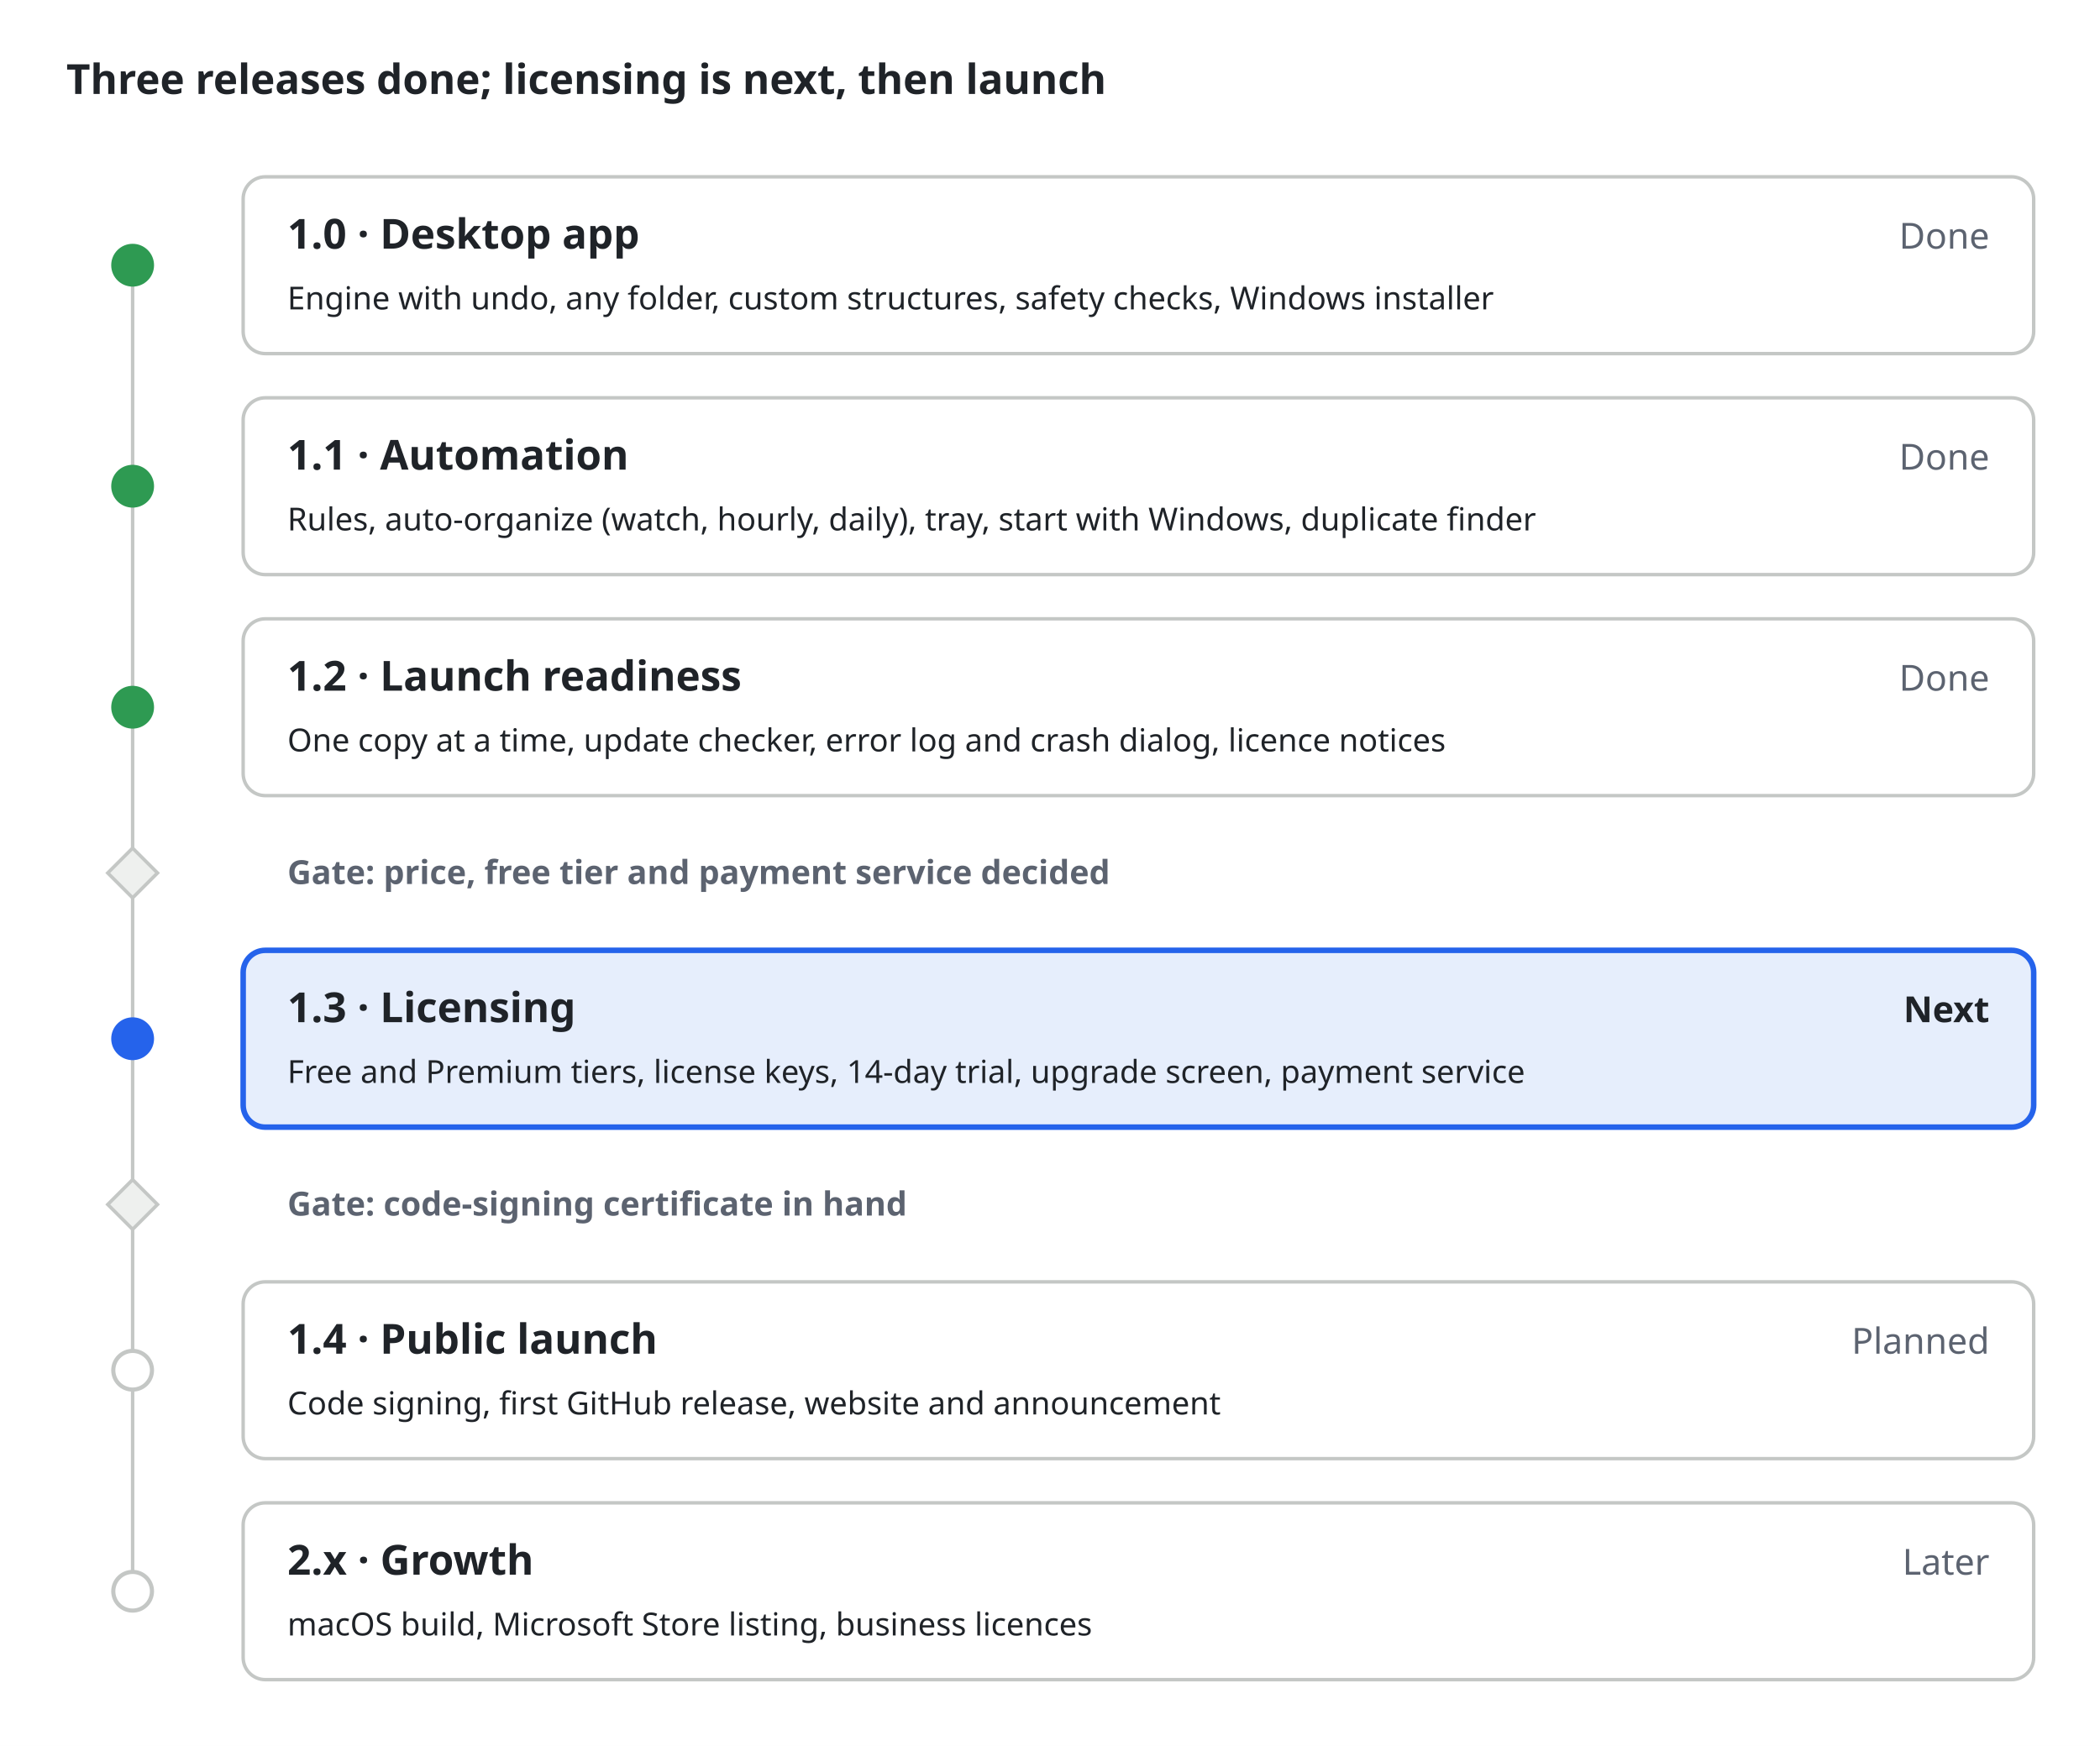
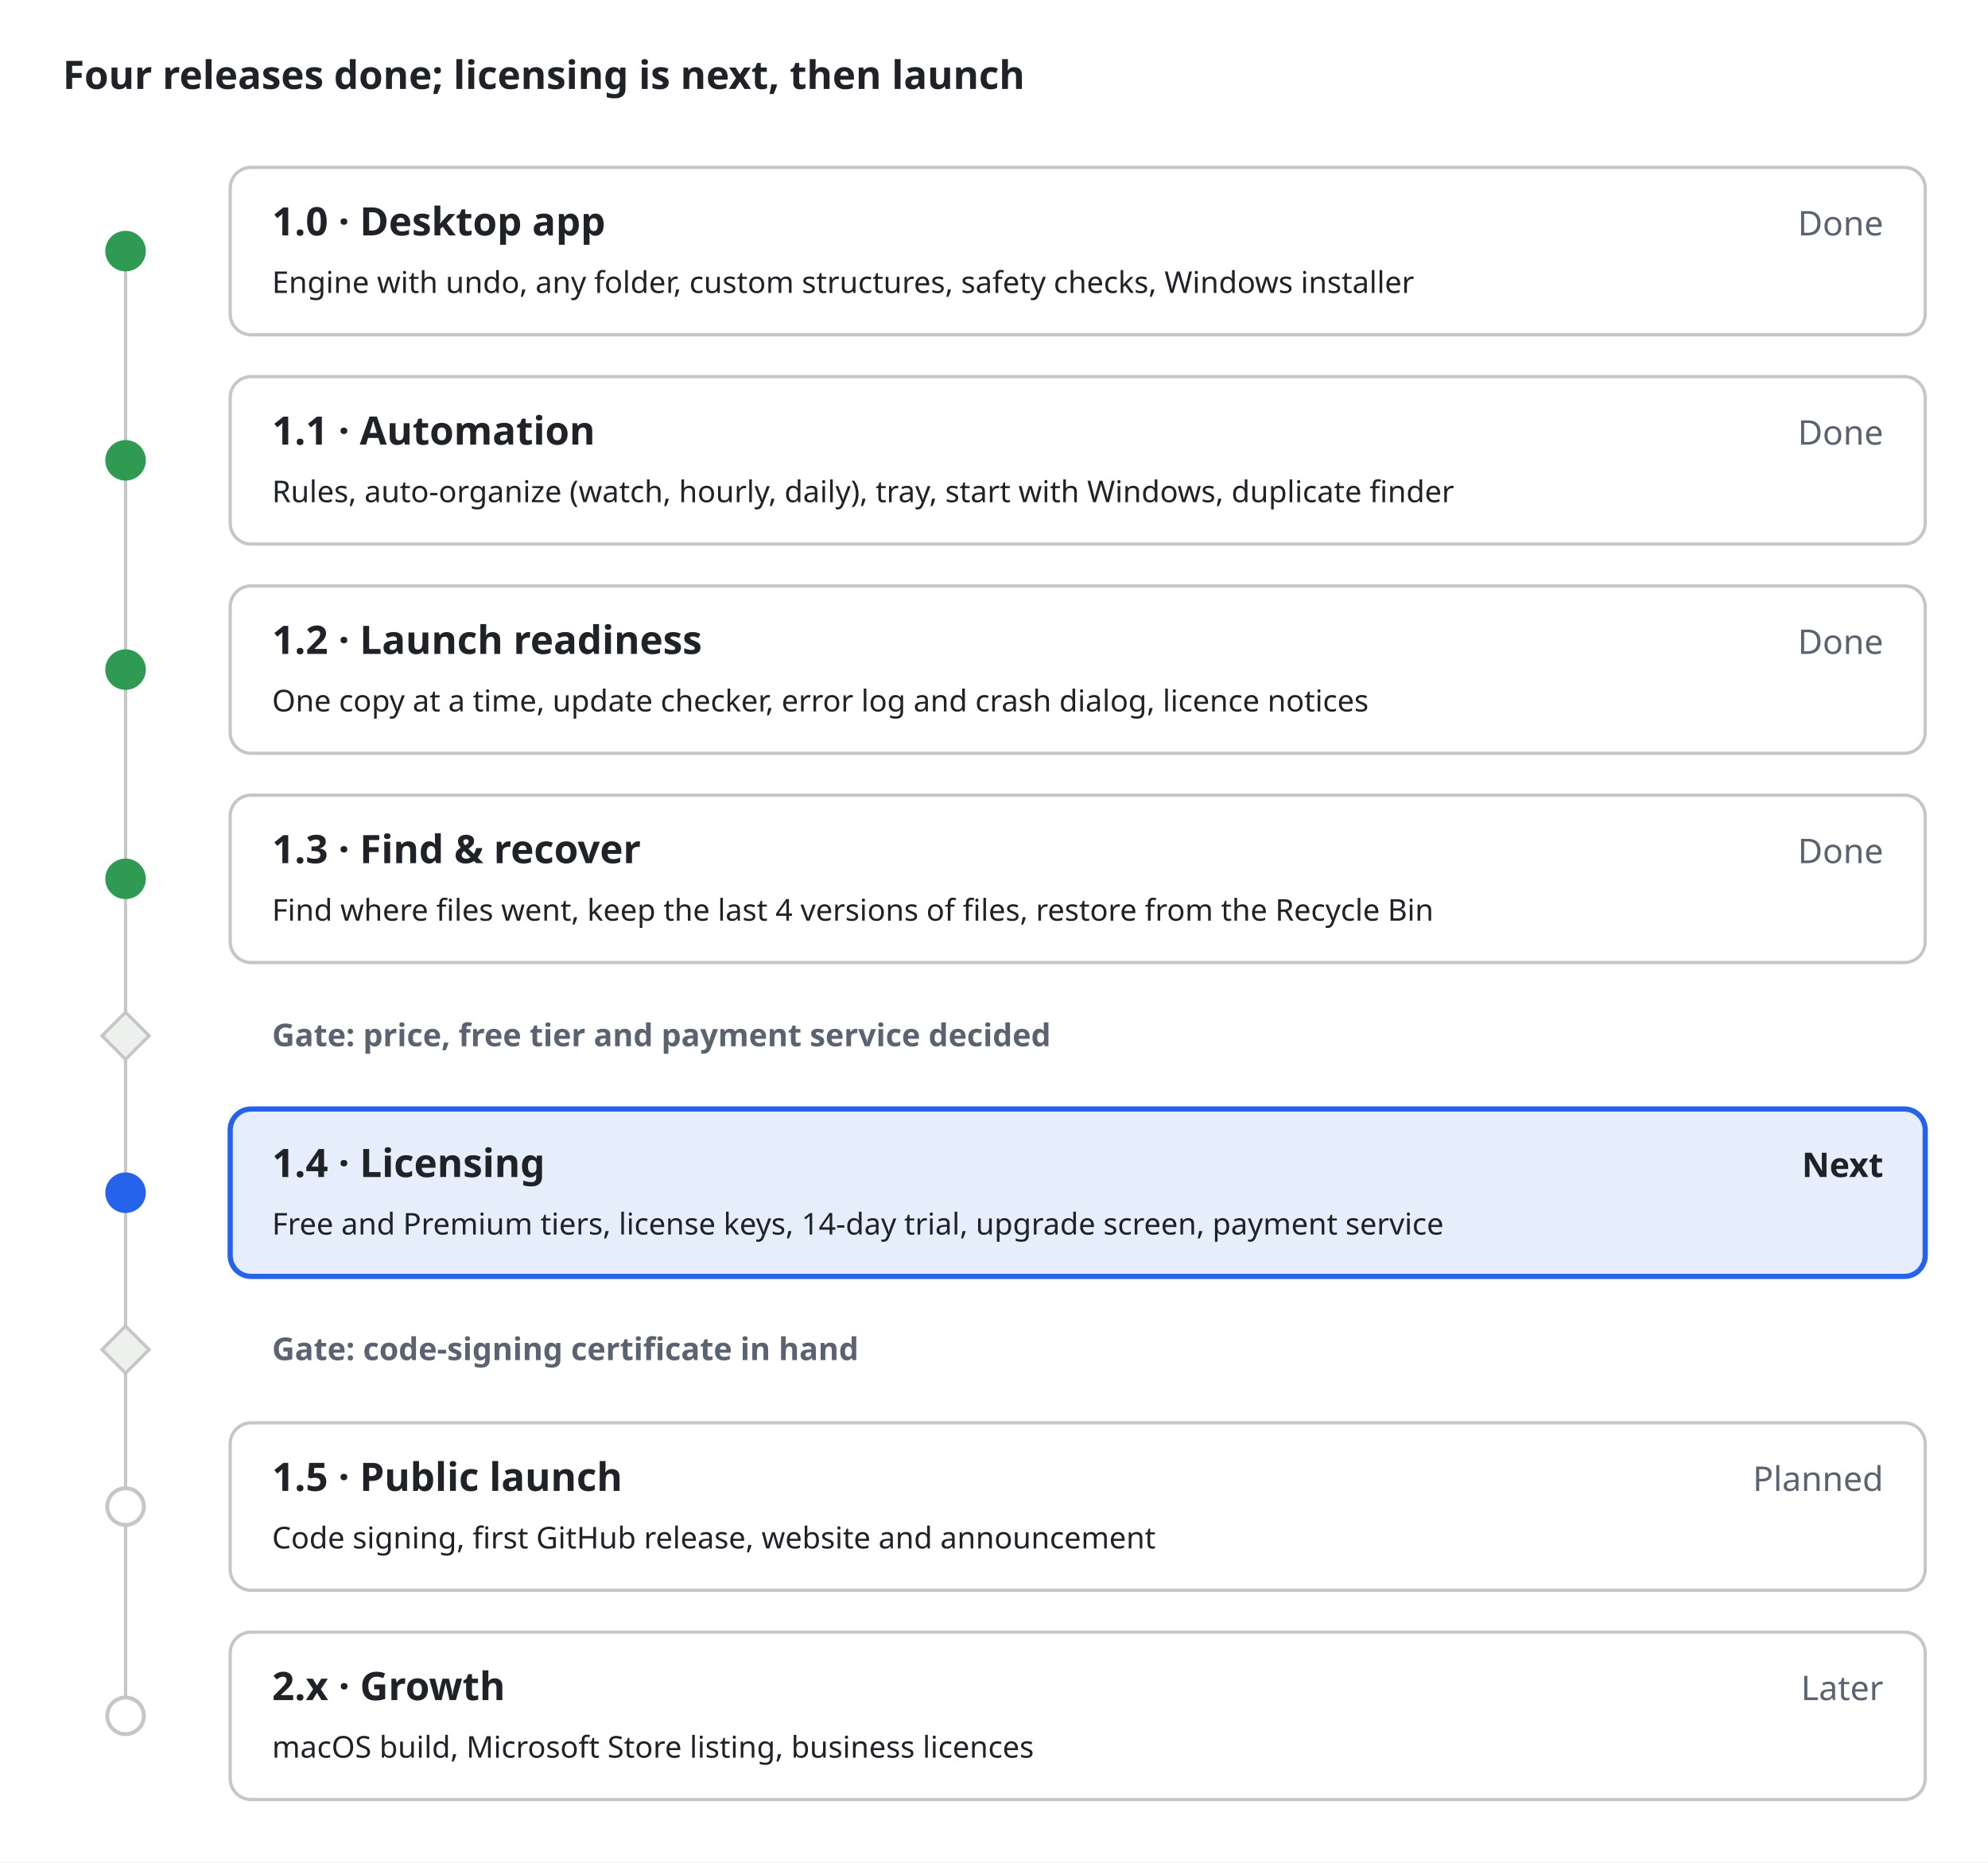
- <svg xmlns="http://www.w3.org/2000/svg" viewBox="0 0 760 632" width="760" height="632" role="img" aria-label="Roadmap: three releases done; licensing is next, then launch" font-family="Segoe UI">
-   <rect width="760" height="632" fill="#ffffff" />
-   <text x="24" y="34" font-size="15" font-weight="600" fill="#1f2328" text-anchor="start">Three releases done; licensing is next, then launch</text>
-   <line x1="48" y1="96.0" x2="48" y2="576.0" stroke="#c4c7c5" stroke-width="1.25" />
+ <svg xmlns="http://www.w3.org/2000/svg" viewBox="0 0 760 712" width="760" height="712" role="img" aria-label="Roadmap: four releases done; licensing is next, then launch" font-family="Segoe UI">
+   <rect width="760" height="712" fill="#ffffff" />
+   <text x="24" y="34" font-size="15" font-weight="600" fill="#1f2328" text-anchor="start">Four releases done; licensing is next, then launch</text>
+   <line x1="48" y1="96.0" x2="48" y2="656.0" stroke="#c4c7c5" stroke-width="1.25" />
  <circle cx="48" cy="96.0" r="7" fill="#2e9a52" stroke="#2e9a52" stroke-width="1.5" />
  <rect x="88" y="64" width="648" height="64" rx="8" fill="none" stroke="#c4c7c5" stroke-width="1.25" />
  <text x="104" y="90" font-size="15" font-weight="600" fill="#1f2328" text-anchor="start">1.0 · Desktop app</text>
  <text x="720" y="90" font-size="13" font-weight="400" fill="#5c6370" text-anchor="end">Done</text>
  <text x="104" y="112" font-size="11.5" font-weight="400" fill="#1f2328" text-anchor="start">Engine with undo, any folder, custom structures, safety checks, Windows installer</text>
  <circle cx="48" cy="176.0" r="7" fill="#2e9a52" stroke="#2e9a52" stroke-width="1.5" />
  <rect x="88" y="144" width="648" height="64" rx="8" fill="none" stroke="#c4c7c5" stroke-width="1.25" />
  <text x="104" y="170" font-size="15" font-weight="600" fill="#1f2328" text-anchor="start">1.1 · Automation</text>
  <text x="720" y="170" font-size="13" font-weight="400" fill="#5c6370" text-anchor="end">Done</text>
  <text x="104" y="192" font-size="11.5" font-weight="400" fill="#1f2328" text-anchor="start">Rules, auto-organize (watch, hourly, daily), tray, start with Windows, duplicate finder</text>
  <circle cx="48" cy="256.0" r="7" fill="#2e9a52" stroke="#2e9a52" stroke-width="1.5" />
  <rect x="88" y="224" width="648" height="64" rx="8" fill="none" stroke="#c4c7c5" stroke-width="1.25" />
  <text x="104" y="250" font-size="15" font-weight="600" fill="#1f2328" text-anchor="start">1.2 · Launch readiness</text>
  <text x="720" y="250" font-size="13" font-weight="400" fill="#5c6370" text-anchor="end">Done</text>
  <text x="104" y="272" font-size="11.5" font-weight="400" fill="#1f2328" text-anchor="start">One copy at a time, update checker, error log and crash dialog, licence notices</text>
-   <circle cx="48" cy="376.0" r="7" fill="#2563eb" stroke="#2563eb" stroke-width="1.5" />
-   <rect x="88" y="344" width="648" height="64" rx="8" fill="#e6eefc" stroke="#2563eb" stroke-width="2" />
-   <text x="104" y="370" font-size="15" font-weight="600" fill="#1f2328" text-anchor="start">1.3 · Licensing</text>
-   <text x="720" y="370" font-size="13" font-weight="600" fill="#1f2328" text-anchor="end">Next</text>
-   <text x="104" y="392" font-size="11.5" font-weight="400" fill="#1f2328" text-anchor="start">Free and Premium tiers, license keys, 14-day trial, upgrade screen, payment service</text>
-   <circle cx="48" cy="496.0" r="7" fill="#ffffff" stroke="#c4c7c5" stroke-width="1.5" />
-   <rect x="88" y="464" width="648" height="64" rx="8" fill="none" stroke="#c4c7c5" stroke-width="1.25" />
-   <text x="104" y="490" font-size="15" font-weight="600" fill="#1f2328" text-anchor="start">1.4 · Public launch</text>
-   <text x="720" y="490" font-size="13" font-weight="400" fill="#5c6370" text-anchor="end">Planned</text>
-   <text x="104" y="512" font-size="11.5" font-weight="400" fill="#1f2328" text-anchor="start">Code signing, first GitHub release, website and announcement</text>
+   <circle cx="48" cy="336.0" r="7" fill="#2e9a52" stroke="#2e9a52" stroke-width="1.5" />
+   <rect x="88" y="304" width="648" height="64" rx="8" fill="none" stroke="#c4c7c5" stroke-width="1.25" />
+   <text x="104" y="330" font-size="15" font-weight="600" fill="#1f2328" text-anchor="start">1.3 · Find &amp; recover</text>
+   <text x="720" y="330" font-size="13" font-weight="400" fill="#5c6370" text-anchor="end">Done</text>
+   <text x="104" y="352" font-size="11.5" font-weight="400" fill="#1f2328" text-anchor="start">Find where files went, keep the last 4 versions of files, restore from the Recycle Bin</text>
+   <circle cx="48" cy="456.0" r="7" fill="#2563eb" stroke="#2563eb" stroke-width="1.5" />
+   <rect x="88" y="424" width="648" height="64" rx="8" fill="#e6eefc" stroke="#2563eb" stroke-width="2" />
+   <text x="104" y="450" font-size="15" font-weight="600" fill="#1f2328" text-anchor="start">1.4 · Licensing</text>
+   <text x="720" y="450" font-size="13" font-weight="600" fill="#1f2328" text-anchor="end">Next</text>
+   <text x="104" y="472" font-size="11.5" font-weight="400" fill="#1f2328" text-anchor="start">Free and Premium tiers, license keys, 14-day trial, upgrade screen, payment service</text>
  <circle cx="48" cy="576.0" r="7" fill="#ffffff" stroke="#c4c7c5" stroke-width="1.5" />
  <rect x="88" y="544" width="648" height="64" rx="8" fill="none" stroke="#c4c7c5" stroke-width="1.25" />
-   <text x="104" y="570" font-size="15" font-weight="600" fill="#1f2328" text-anchor="start">2.x · Growth</text>
-   <text x="720" y="570" font-size="13" font-weight="400" fill="#5c6370" text-anchor="end">Later</text>
-   <text x="104" y="592" font-size="11.5" font-weight="400" fill="#1f2328" text-anchor="start">macOS build, Microsoft Store listing, business licences</text>
-   <path d="M48 307l9 9l-9 9l-9 -9z" fill="#eef0ee" stroke="#c4c7c5" stroke-width="1.25" />
-   <text x="104" y="320" font-size="12" font-weight="600" fill="#5c6370" text-anchor="start">Gate: price, free tier and payment service decided</text>
-   <path d="M48 427l9 9l-9 9l-9 -9z" fill="#eef0ee" stroke="#c4c7c5" stroke-width="1.25" />
-   <text x="104" y="440" font-size="12" font-weight="600" fill="#5c6370" text-anchor="start">Gate: code-signing certificate in hand</text>
+   <text x="104" y="570" font-size="15" font-weight="600" fill="#1f2328" text-anchor="start">1.5 · Public launch</text>
+   <text x="720" y="570" font-size="13" font-weight="400" fill="#5c6370" text-anchor="end">Planned</text>
+   <text x="104" y="592" font-size="11.5" font-weight="400" fill="#1f2328" text-anchor="start">Code signing, first GitHub release, website and announcement</text>
+   <circle cx="48" cy="656.0" r="7" fill="#ffffff" stroke="#c4c7c5" stroke-width="1.5" />
+   <rect x="88" y="624" width="648" height="64" rx="8" fill="none" stroke="#c4c7c5" stroke-width="1.25" />
+   <text x="104" y="650" font-size="15" font-weight="600" fill="#1f2328" text-anchor="start">2.x · Growth</text>
+   <text x="720" y="650" font-size="13" font-weight="400" fill="#5c6370" text-anchor="end">Later</text>
+   <text x="104" y="672" font-size="11.5" font-weight="400" fill="#1f2328" text-anchor="start">macOS build, Microsoft Store listing, business licences</text>
+   <path d="M48 387l9 9l-9 9l-9 -9z" fill="#eef0ee" stroke="#c4c7c5" stroke-width="1.25" />
+   <text x="104" y="400" font-size="12" font-weight="600" fill="#5c6370" text-anchor="start">Gate: price, free tier and payment service decided</text>
+   <path d="M48 507l9 9l-9 9l-9 -9z" fill="#eef0ee" stroke="#c4c7c5" stroke-width="1.25" />
+   <text x="104" y="520" font-size="12" font-weight="600" fill="#5c6370" text-anchor="start">Gate: code-signing certificate in hand</text>
</svg>
